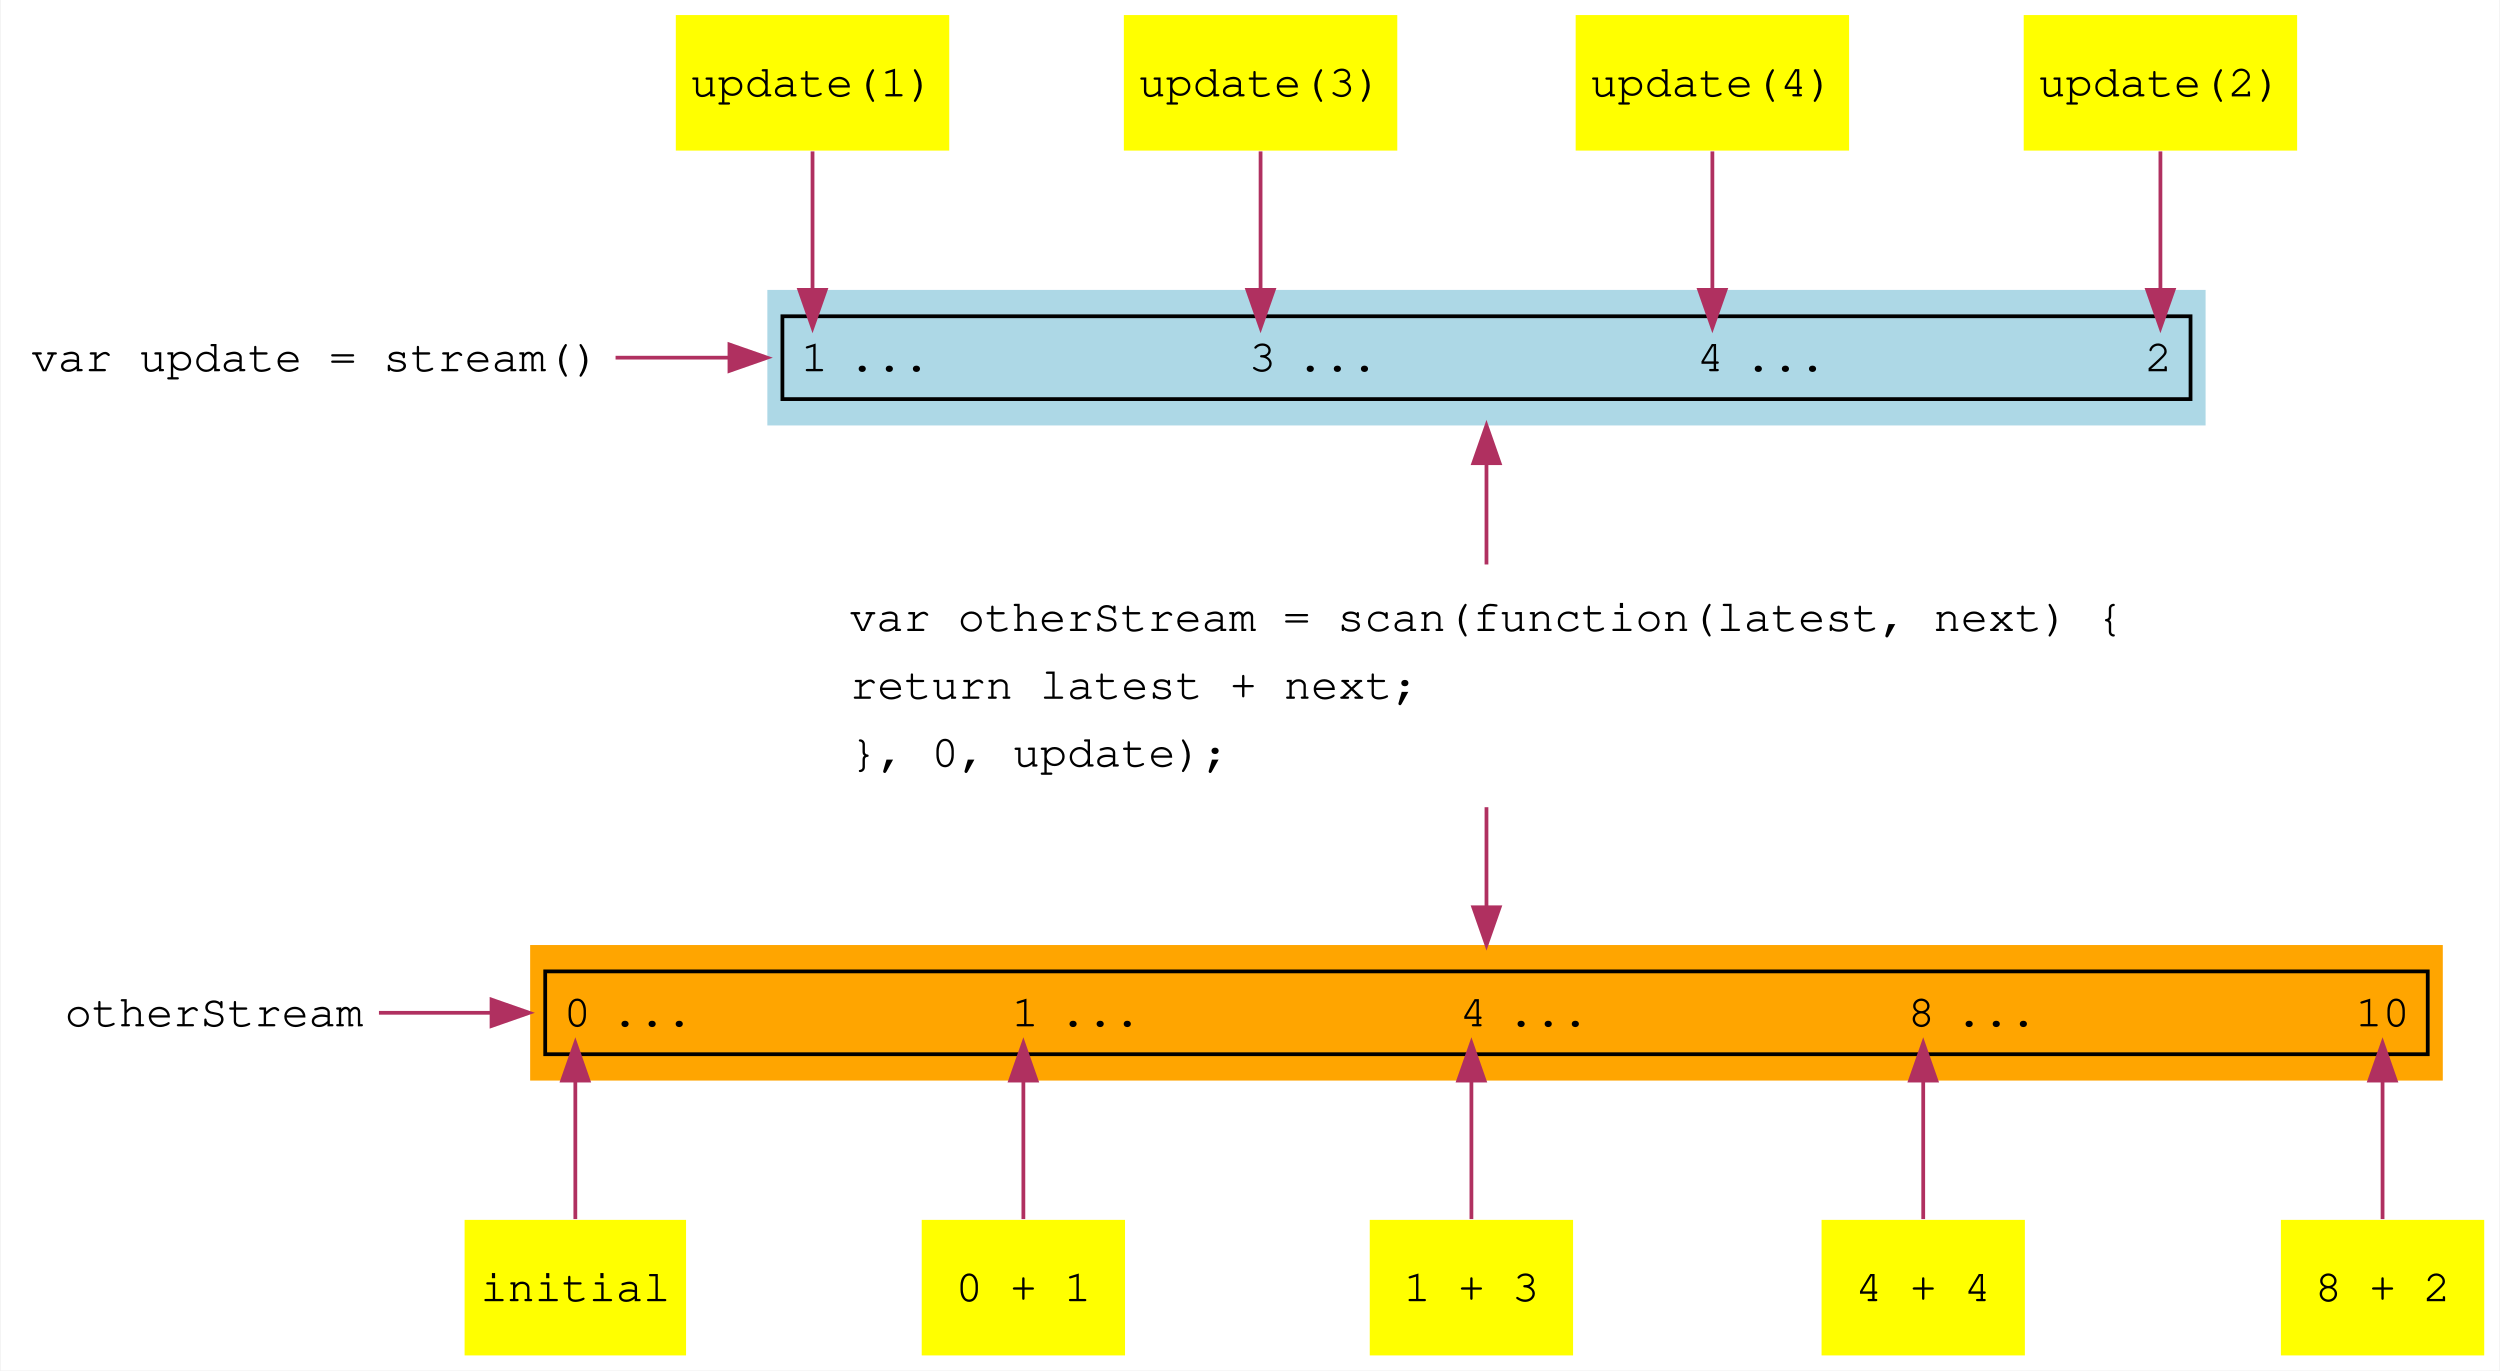
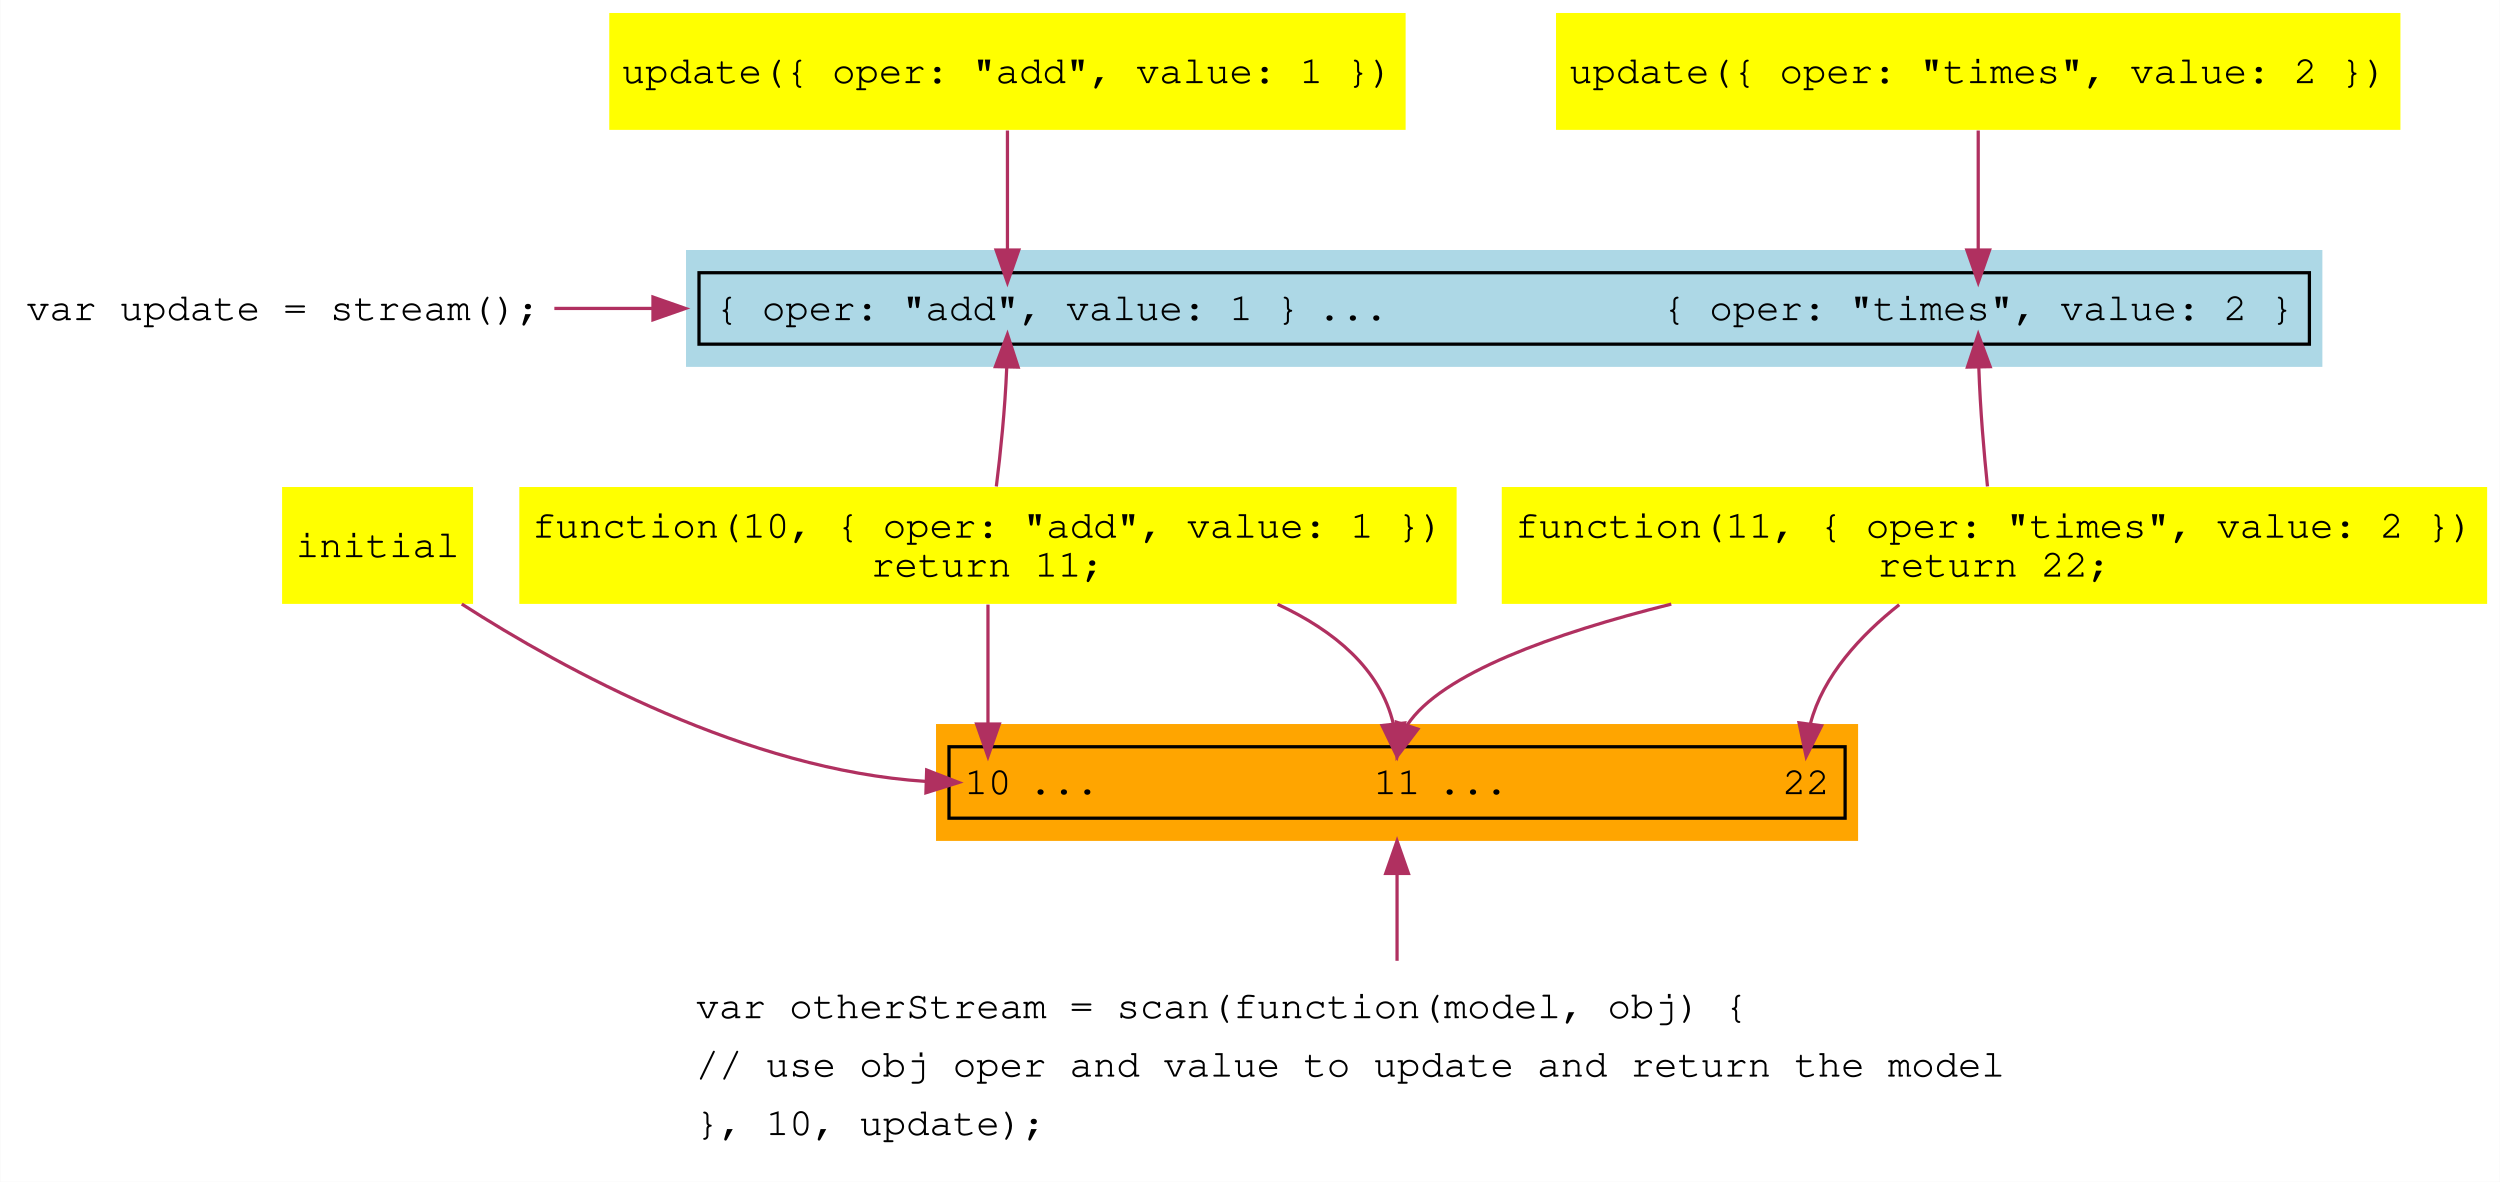
- <svg xmlns="http://www.w3.org/2000/svg" width="664pt" height="364pt" viewBox="0.00 0.00 663.61 364.00">
+ <svg xmlns="http://www.w3.org/2000/svg" width="770pt" height="364pt" viewBox="0.00 0.00 769.84 364.00">
  <g id="graph0" class="graph" transform="scale(1 1) rotate(0) translate(4 360)">
-     <polygon fill="#ffffff" stroke="transparent" points="-4,4 -4,-360 659.612,-360 659.612,4 -4,4" />
+     <polygon fill="#ffffff" stroke="transparent" points="-4,4 -4,-360 765.837,-360 765.837,4 -4,4" />
    <g id="node1" class="node">
-       <text text-anchor="middle" x="79.612" y="-261.4" font-family="Courier,monospace" font-size="12.00" fill="#000000">var update = stream()</text>
+       <text text-anchor="middle" x="83.213" y="-261.4" font-family="Courier,monospace" font-size="12.00" fill="#000000">var update = stream();</text>
+     </g>
+     <g id="node4" class="node">
+       <polygon fill="#add8e6" stroke="transparent" points="711.213,-283 207.213,-283 207.213,-247 711.213,-247 711.213,-283" />
+       <text text-anchor="start" x="216.198" y="-261.4" font-family="Courier,monospace" font-size="12.00" fill="#000000">{ oper: "add", value: 1 }</text>
+       <text text-anchor="start" x="401.805" y="-261.4" font-family="Courier,monospace" font-size="12.00" fill="#000000">      ...     </text>
+       <text text-anchor="start" x="507.997" y="-261.4" font-family="Courier,monospace" font-size="12.00" fill="#000000">{ oper: "times", value: 2 }</text>
+       <polygon fill="none" stroke="#000000" points="211.213,-254 211.213,-276 707.213,-276 707.213,-254 211.213,-254" />
+     </g>
+     <g id="edge3" class="edge">
+       <path fill="none" stroke="#b03060" d="M166.66,-265C176.251,-265 186.375,-265 196.867,-265" />
+       <polygon fill="#b03060" stroke="#b03060" points="197.033,-268.5 207.033,-265 197.033,-261.5 197.033,-268.5" />
+       <text text-anchor="middle" x="186.819" y="-270.4" font-family="Helvetica,sans-Serif" font-size="12.00" fill="#000080">        </text>
+     </g>
+     <g id="node2" class="node">
+       <polygon fill="#ffff00" stroke="transparent" points="428.852,-356 183.574,-356 183.574,-320 428.852,-320 428.852,-356" />
+       <text text-anchor="middle" x="306.213" y="-334.4" font-family="Courier,monospace" font-size="12.00" fill="#000000">update({ oper: "add", value: 1 })</text>
+     </g>
+     <g id="edge1" class="edge">
+       <path fill="none" stroke="#b03060" d="M306.213,-319.788C306.213,-309.506 306.213,-296.156 306.213,-283.219" />
+       <polygon fill="#b03060" stroke="#b03060" points="309.713,-283 306.213,-273 302.713,-283 309.713,-283" />
+     </g>
+     <g id="node3" class="node">
+       <polygon fill="#ffff00" stroke="transparent" points="735.254,-356 475.172,-356 475.172,-320 735.254,-320 735.254,-356" />
+       <text text-anchor="middle" x="605.213" y="-334.4" font-family="Courier,monospace" font-size="12.00" fill="#000000">update({ oper: "times", value: 2 })</text>
+     </g>
+     <g id="edge2" class="edge">
+       <path fill="none" stroke="#b03060" d="M605.213,-319.788C605.213,-309.506 605.213,-296.156 605.213,-283.219" />
+       <polygon fill="#b03060" stroke="#b03060" points="608.713,-283 605.213,-273 601.713,-283 608.713,-283" />
+     </g>
+     <g id="node8" class="node">
+       <polygon fill="#ffff00" stroke="transparent" points="444.559,-210 155.867,-210 155.867,-174 444.559,-174 444.559,-210" />
+       <text text-anchor="middle" x="300.213" y="-194.4" font-family="Courier,monospace" font-size="12.00" fill="#000000">function(10, { oper: "add", value: 1 })</text>
+       <text text-anchor="middle" x="300.213" y="-182.4" font-family="Courier,monospace" font-size="12.00" fill="#000000">return 11;</text>
+     </g>
+     <g id="edge10" class="edge">
+       <path fill="none" stroke="#b03060" d="M305.992,-246.747C305.463,-233.78 304.075,-220.437 302.792,-210.17" />
+       <polygon fill="#b03060" stroke="#b03060" points="302.498,-247.078 306.213,-257 309.496,-246.927 302.498,-247.078" />
+     </g>
+     <g id="node9" class="node">
+       <polygon fill="#ffff00" stroke="transparent" points="761.961,-210 458.465,-210 458.465,-174 761.961,-174 761.961,-210" />
+       <text text-anchor="middle" x="610.213" y="-194.4" font-family="Courier,monospace" font-size="12.00" fill="#000000">function(11, { oper: "times", value: 2 })</text>
+       <text text-anchor="middle" x="610.213" y="-182.4" font-family="Courier,monospace" font-size="12.00" fill="#000000">return 22;</text>
+     </g>
+     <g id="edge11" class="edge">
+       <path fill="none" stroke="#b03060" d="M605.397,-246.757C605.837,-233.8 606.994,-220.455 608.063,-210.183" />
+       <polygon fill="#b03060" stroke="#b03060" points="601.893,-246.939 605.213,-257 608.892,-247.065 601.893,-246.939" />
+     </g>
+     <g id="node5" class="node">
+       <text text-anchor="start" x="210.213" y="-46.4" font-family="Courier,monospace" font-size="12.00" fill="#000000">var otherStream = scan(function(model, obj) {</text>
+       <text text-anchor="start" x="210.178" y="-28.4" font-family="Courier,monospace" font-size="12.00" fill="#000000">    // use obj oper and value to update and return the model</text>
+       <text text-anchor="start" x="210.213" y="-10.4" font-family="Courier,monospace" font-size="12.00" fill="#000000">}, 10, update);</text>
    </g>
    <g id="node6" class="node">
-       <polygon fill="#add8e6" stroke="transparent" points="581.612,-283 199.612,-283 199.612,-247 581.612,-247 581.612,-283" />
-       <text text-anchor="start" x="208.512" y="-261.4" font-family="Courier,monospace" font-size="12.00" fill="#000000">1</text>
-       <text text-anchor="start" x="221.204" y="-261.4" font-family="Courier,monospace" font-size="12.00" fill="#000000">      ...     </text>
-       <text text-anchor="start" x="327.512" y="-261.4" font-family="Courier,monospace" font-size="12.00" fill="#000000">3</text>
-       <text text-anchor="start" x="340.204" y="-261.4" font-family="Courier,monospace" font-size="12.00" fill="#000000">      ...     </text>
-       <text text-anchor="start" x="446.512" y="-261.4" font-family="Courier,monospace" font-size="12.00" fill="#000000">4</text>
-       <text text-anchor="start" x="459.204" y="-261.4" font-family="Courier,monospace" font-size="12.00" fill="#000000">      ...     </text>
-       <text text-anchor="start" x="565.512" y="-261.4" font-family="Courier,monospace" font-size="12.00" fill="#000000">2</text>
-       <polygon fill="none" stroke="#000000" points="203.612,-254 203.612,-276 577.612,-276 577.612,-254 203.612,-254" />
+       <polygon fill="#ffa500" stroke="transparent" points="568.213,-137 284.213,-137 284.213,-101 568.213,-101 568.213,-137" />
+       <text text-anchor="start" x="293.012" y="-115.4" font-family="Courier,monospace" font-size="12.00" fill="#000000">10</text>
+       <text text-anchor="start" x="312.805" y="-115.4" font-family="Courier,monospace" font-size="12.00" fill="#000000">      ...     </text>
+       <text text-anchor="start" x="419.012" y="-115.4" font-family="Courier,monospace" font-size="12.00" fill="#000000">11</text>
+       <text text-anchor="start" x="438.805" y="-115.4" font-family="Courier,monospace" font-size="12.00" fill="#000000">      ...     </text>
+       <text text-anchor="start" x="545.012" y="-115.4" font-family="Courier,monospace" font-size="12.00" fill="#000000">22</text>
+       <polygon fill="none" stroke="#000000" points="288.213,-108 288.213,-130 564.213,-130 564.213,-108 288.213,-108" />
+     </g>
+     <g id="edge4" class="edge">
+       <path fill="none" stroke="#b03060" d="M426.213,-90.773C426.213,-82.249 426.213,-72.829 426.213,-64.073" />
+       <polygon fill="#b03060" stroke="#b03060" points="422.713,-90.974 426.213,-100.974 429.713,-90.974 422.713,-90.974" />
+     </g>
+     <g id="node7" class="node">
+       <polygon fill="#ffff00" stroke="transparent" points="141.623,-210 82.803,-210 82.803,-174 141.623,-174 141.623,-210" />
+       <text text-anchor="middle" x="112.213" y="-188.4" font-family="Courier,monospace" font-size="12.00" fill="#000000">initial</text>
    </g>
    <g id="edge5" class="edge">
-       <path fill="none" stroke="#b03060" d="M159.299,-265C168.914,-265 179.041,-265 189.468,-265" />
-       <polygon fill="#b03060" stroke="#b03060" points="189.551,-268.5 199.551,-265 189.551,-261.5 189.551,-268.5" />
-       <text text-anchor="middle" x="179.418" y="-270.4" font-family="Helvetica,sans-Serif" font-size="12.00" fill="#000080">        </text>
-     </g>
-     <g id="node2" class="node">
-       <polygon fill="#ffff00" stroke="transparent" points="247.923,-356 175.302,-356 175.302,-320 247.923,-320 247.923,-356" />
-       <text text-anchor="middle" x="211.612" y="-334.4" font-family="Courier,monospace" font-size="12.00" fill="#000000">update(1)</text>
-     </g>
-     <g id="edge1" class="edge">
-       <path fill="none" stroke="#b03060" d="M211.612,-319.788C211.612,-309.506 211.612,-296.156 211.612,-283.219" />
-       <polygon fill="#b03060" stroke="#b03060" points="215.112,-283 211.612,-273 208.112,-283 215.112,-283" />
-     </g>
-     <g id="node3" class="node">
-       <polygon fill="#ffff00" stroke="transparent" points="366.923,-356 294.301,-356 294.301,-320 366.923,-320 366.923,-356" />
-       <text text-anchor="middle" x="330.612" y="-334.4" font-family="Courier,monospace" font-size="12.00" fill="#000000">update(3)</text>
-     </g>
-     <g id="edge2" class="edge">
-       <path fill="none" stroke="#b03060" d="M330.612,-319.788C330.612,-309.506 330.612,-296.156 330.612,-283.219" />
-       <polygon fill="#b03060" stroke="#b03060" points="334.112,-283 330.612,-273 327.112,-283 334.112,-283" />
-     </g>
-     <g id="node4" class="node">
-       <polygon fill="#ffff00" stroke="transparent" points="486.923,-356 414.301,-356 414.301,-320 486.923,-320 486.923,-356" />
-       <text text-anchor="middle" x="450.612" y="-334.4" font-family="Courier,monospace" font-size="12.00" fill="#000000">update(4)</text>
-     </g>
-     <g id="edge3" class="edge">
-       <path fill="none" stroke="#b03060" d="M450.612,-319.788C450.612,-309.506 450.612,-296.156 450.612,-283.219" />
-       <polygon fill="#b03060" stroke="#b03060" points="454.112,-283 450.612,-273 447.112,-283 454.112,-283" />
-     </g>
-     <g id="node5" class="node">
-       <polygon fill="#ffff00" stroke="transparent" points="605.923,-356 533.302,-356 533.302,-320 605.923,-320 605.923,-356" />
-       <text text-anchor="middle" x="569.612" y="-334.4" font-family="Courier,monospace" font-size="12.00" fill="#000000">update(2)</text>
-     </g>
-     <g id="edge4" class="edge">
-       <path fill="none" stroke="#b03060" d="M569.612,-319.788C569.612,-309.506 569.612,-296.156 569.612,-283.219" />
-       <polygon fill="#b03060" stroke="#b03060" points="573.112,-283 569.612,-273 566.112,-283 573.112,-283" />
-     </g>
-     <g id="node7" class="node">
-       <text text-anchor="start" x="221.385" y="-192.4" font-family="Courier,monospace" font-size="12.00" fill="#000000">var otherStream = scan(function(latest, next) {</text>
-       <text text-anchor="start" x="221.612" y="-174.4" font-family="Courier,monospace" font-size="12.00" fill="#000000">    return latest + next;</text>
-       <text text-anchor="start" x="221.612" y="-156.4" font-family="Courier,monospace" font-size="12.00" fill="#000000">}, 0, update);</text>
+       <path fill="none" stroke="#b03060" d="M138.15,-173.955C169.845,-153.604 226.059,-122.867 280.979,-119.334" />
+       <polygon fill="#b03060" stroke="#b03060" points="281.332,-122.825 291.213,-119 281.104,-115.829 281.332,-122.825" />
    </g>
    <g id="edge6" class="edge">
-       <path fill="none" stroke="#b03060" d="M390.612,-236.773C390.612,-228.249 390.612,-218.829 390.612,-210.073" />
-       <polygon fill="#b03060" stroke="#b03060" points="387.112,-236.974 390.612,-246.974 394.112,-236.974 387.112,-236.974" />
+       <path fill="none" stroke="#b03060" d="M389.43,-173.874C406.884,-165.752 421.071,-153.999 425.078,-136.996" />
+       <polygon fill="#b03060" stroke="#b03060" points="428.562,-137.331 426.213,-127 421.607,-136.541 428.562,-137.331" />
    </g>
-     <g id="node8" class="node">
-       <polygon fill="#ffa500" stroke="transparent" points="644.612,-109 136.612,-109 136.612,-73 644.612,-73 644.612,-109" />
-       <text text-anchor="start" x="145.512" y="-87.4" font-family="Courier,monospace" font-size="12.00" fill="#000000">0</text>
-       <text text-anchor="start" x="158.204" y="-87.4" font-family="Courier,monospace" font-size="12.00" fill="#000000">      ...     </text>
-       <text text-anchor="start" x="264.512" y="-87.4" font-family="Courier,monospace" font-size="12.00" fill="#000000">1</text>
-       <text text-anchor="start" x="277.204" y="-87.4" font-family="Courier,monospace" font-size="12.00" fill="#000000">      ...     </text>
-       <text text-anchor="start" x="383.512" y="-87.4" font-family="Courier,monospace" font-size="12.00" fill="#000000">4</text>
-       <text text-anchor="start" x="396.204" y="-87.4" font-family="Courier,monospace" font-size="12.00" fill="#000000">      ...     </text>
-       <text text-anchor="start" x="502.512" y="-87.4" font-family="Courier,monospace" font-size="12.00" fill="#000000">8</text>
-       <text text-anchor="start" x="515.204" y="-87.4" font-family="Courier,monospace" font-size="12.00" fill="#000000">      ...     </text>
-       <text text-anchor="start" x="621.411" y="-87.4" font-family="Courier,monospace" font-size="12.00" fill="#000000">10</text>
-       <polygon fill="none" stroke="#000000" points="140.612,-80 140.612,-102 640.612,-102 640.612,-80 140.612,-80" />
+     <g id="edge8" class="edge">
+       <path fill="none" stroke="#b03060" d="M300.213,-173.788C300.213,-163.506 300.213,-150.156 300.213,-137.219" />
+       <polygon fill="#b03060" stroke="#b03060" points="303.713,-137 300.213,-127 296.713,-137 303.713,-137" />
    </g>
    <g id="edge7" class="edge">
-       <path fill="none" stroke="#b03060" d="M390.612,-145.604C390.612,-136.908 390.612,-127.578 390.612,-119.134" />
-       <polygon fill="#b03060" stroke="#b03060" points="394.112,-119.026 390.612,-109.026 387.112,-119.026 394.112,-119.026" />
-     </g>
-     <g id="node10" class="node">
-       <polygon fill="#ffff00" stroke="transparent" points="178.022,-36 119.203,-36 119.203,0 178.022,0 178.022,-36" />
-       <text text-anchor="middle" x="148.612" y="-14.4" font-family="Courier,monospace" font-size="12.00" fill="#000000">initial</text>
+       <path fill="none" stroke="#b03060" d="M580.873,-173.751C569.072,-164.403 557.346,-151.857 553.513,-137.048" />
+       <polygon fill="#b03060" stroke="#b03060" points="556.968,-136.468 552.213,-127 550.025,-137.367 556.968,-136.468" />
    </g>
    <g id="edge9" class="edge">
-       <path fill="none" stroke="#b03060" d="M148.612,-72.781C148.612,-59.844 148.612,-46.494 148.612,-36.212" />
-       <polygon fill="#b03060" stroke="#b03060" points="145.112,-73 148.612,-83 152.112,-73 145.112,-73" />
-     </g>
-     <g id="node11" class="node">
-       <polygon fill="#ffff00" stroke="transparent" points="294.612,-36 240.612,-36 240.612,0 294.612,0 294.612,-36" />
-       <text text-anchor="middle" x="267.612" y="-14.4" font-family="Courier,monospace" font-size="12.00" fill="#000000">0 + 1</text>
-     </g>
-     <g id="edge10" class="edge">
-       <path fill="none" stroke="#b03060" d="M267.612,-72.781C267.612,-59.844 267.612,-46.494 267.612,-36.212" />
-       <polygon fill="#b03060" stroke="#b03060" points="264.112,-73 267.612,-83 271.112,-73 264.112,-73" />
-     </g>
-     <g id="node12" class="node">
-       <polygon fill="#ffff00" stroke="transparent" points="413.612,-36 359.612,-36 359.612,0 413.612,0 413.612,-36" />
-       <text text-anchor="middle" x="386.612" y="-14.4" font-family="Courier,monospace" font-size="12.00" fill="#000000">1 + 3</text>
-     </g>
-     <g id="edge11" class="edge">
-       <path fill="none" stroke="#b03060" d="M386.612,-72.781C386.612,-59.844 386.612,-46.494 386.612,-36.212" />
-       <polygon fill="#b03060" stroke="#b03060" points="383.112,-73 386.612,-83 390.112,-73 383.112,-73" />
-     </g>
-     <g id="node13" class="node">
-       <polygon fill="#ffff00" stroke="transparent" points="533.612,-36 479.612,-36 479.612,0 533.612,0 533.612,-36" />
-       <text text-anchor="middle" x="506.612" y="-14.4" font-family="Courier,monospace" font-size="12.00" fill="#000000">4 + 4</text>
-     </g>
-     <g id="edge12" class="edge">
-       <path fill="none" stroke="#b03060" d="M506.612,-72.781C506.612,-59.844 506.612,-46.494 506.612,-36.212" />
-       <polygon fill="#b03060" stroke="#b03060" points="503.112,-73 506.612,-83 510.112,-73 503.112,-73" />
-     </g>
-     <g id="node14" class="node">
-       <polygon fill="#ffff00" stroke="transparent" points="655.612,-36 601.612,-36 601.612,0 655.612,0 655.612,-36" />
-       <text text-anchor="middle" x="628.612" y="-14.4" font-family="Courier,monospace" font-size="12.00" fill="#000000">8 + 2</text>
-     </g>
-     <g id="edge13" class="edge">
-       <path fill="none" stroke="#b03060" d="M628.612,-72.781C628.612,-59.844 628.612,-46.494 628.612,-36.212" />
-       <polygon fill="#b03060" stroke="#b03060" points="625.112,-73 628.612,-83 632.112,-73 625.112,-73" />
-     </g>
-     <g id="node9" class="node">
-       <text text-anchor="middle" x="52.612" y="-87.4" font-family="Courier,monospace" font-size="12.00" fill="#000000">otherStream</text>
-     </g>
-     <g id="edge8" class="edge">
-       <path fill="none" stroke="#b03060" d="M96.453,-91C105.411,-91 115.436,-91 126.233,-91" />
-       <polygon fill="#b03060" stroke="#b03060" points="126.358,-94.5 136.357,-91 126.357,-87.5 126.358,-94.5" />
-       <text text-anchor="middle" x="116.415" y="-96.4" font-family="Helvetica,sans-Serif" font-size="12.00" fill="#000080">        </text>
+       <path fill="none" stroke="#b03060" d="M510.673,-173.937C474.432,-164.911 439.761,-152.499 429.361,-136.696" />
+       <polygon fill="#b03060" stroke="#b03060" points="432.63,-135.431 426.213,-127 425.972,-137.592 432.63,-135.431" />
    </g>
  </g>
</svg>
